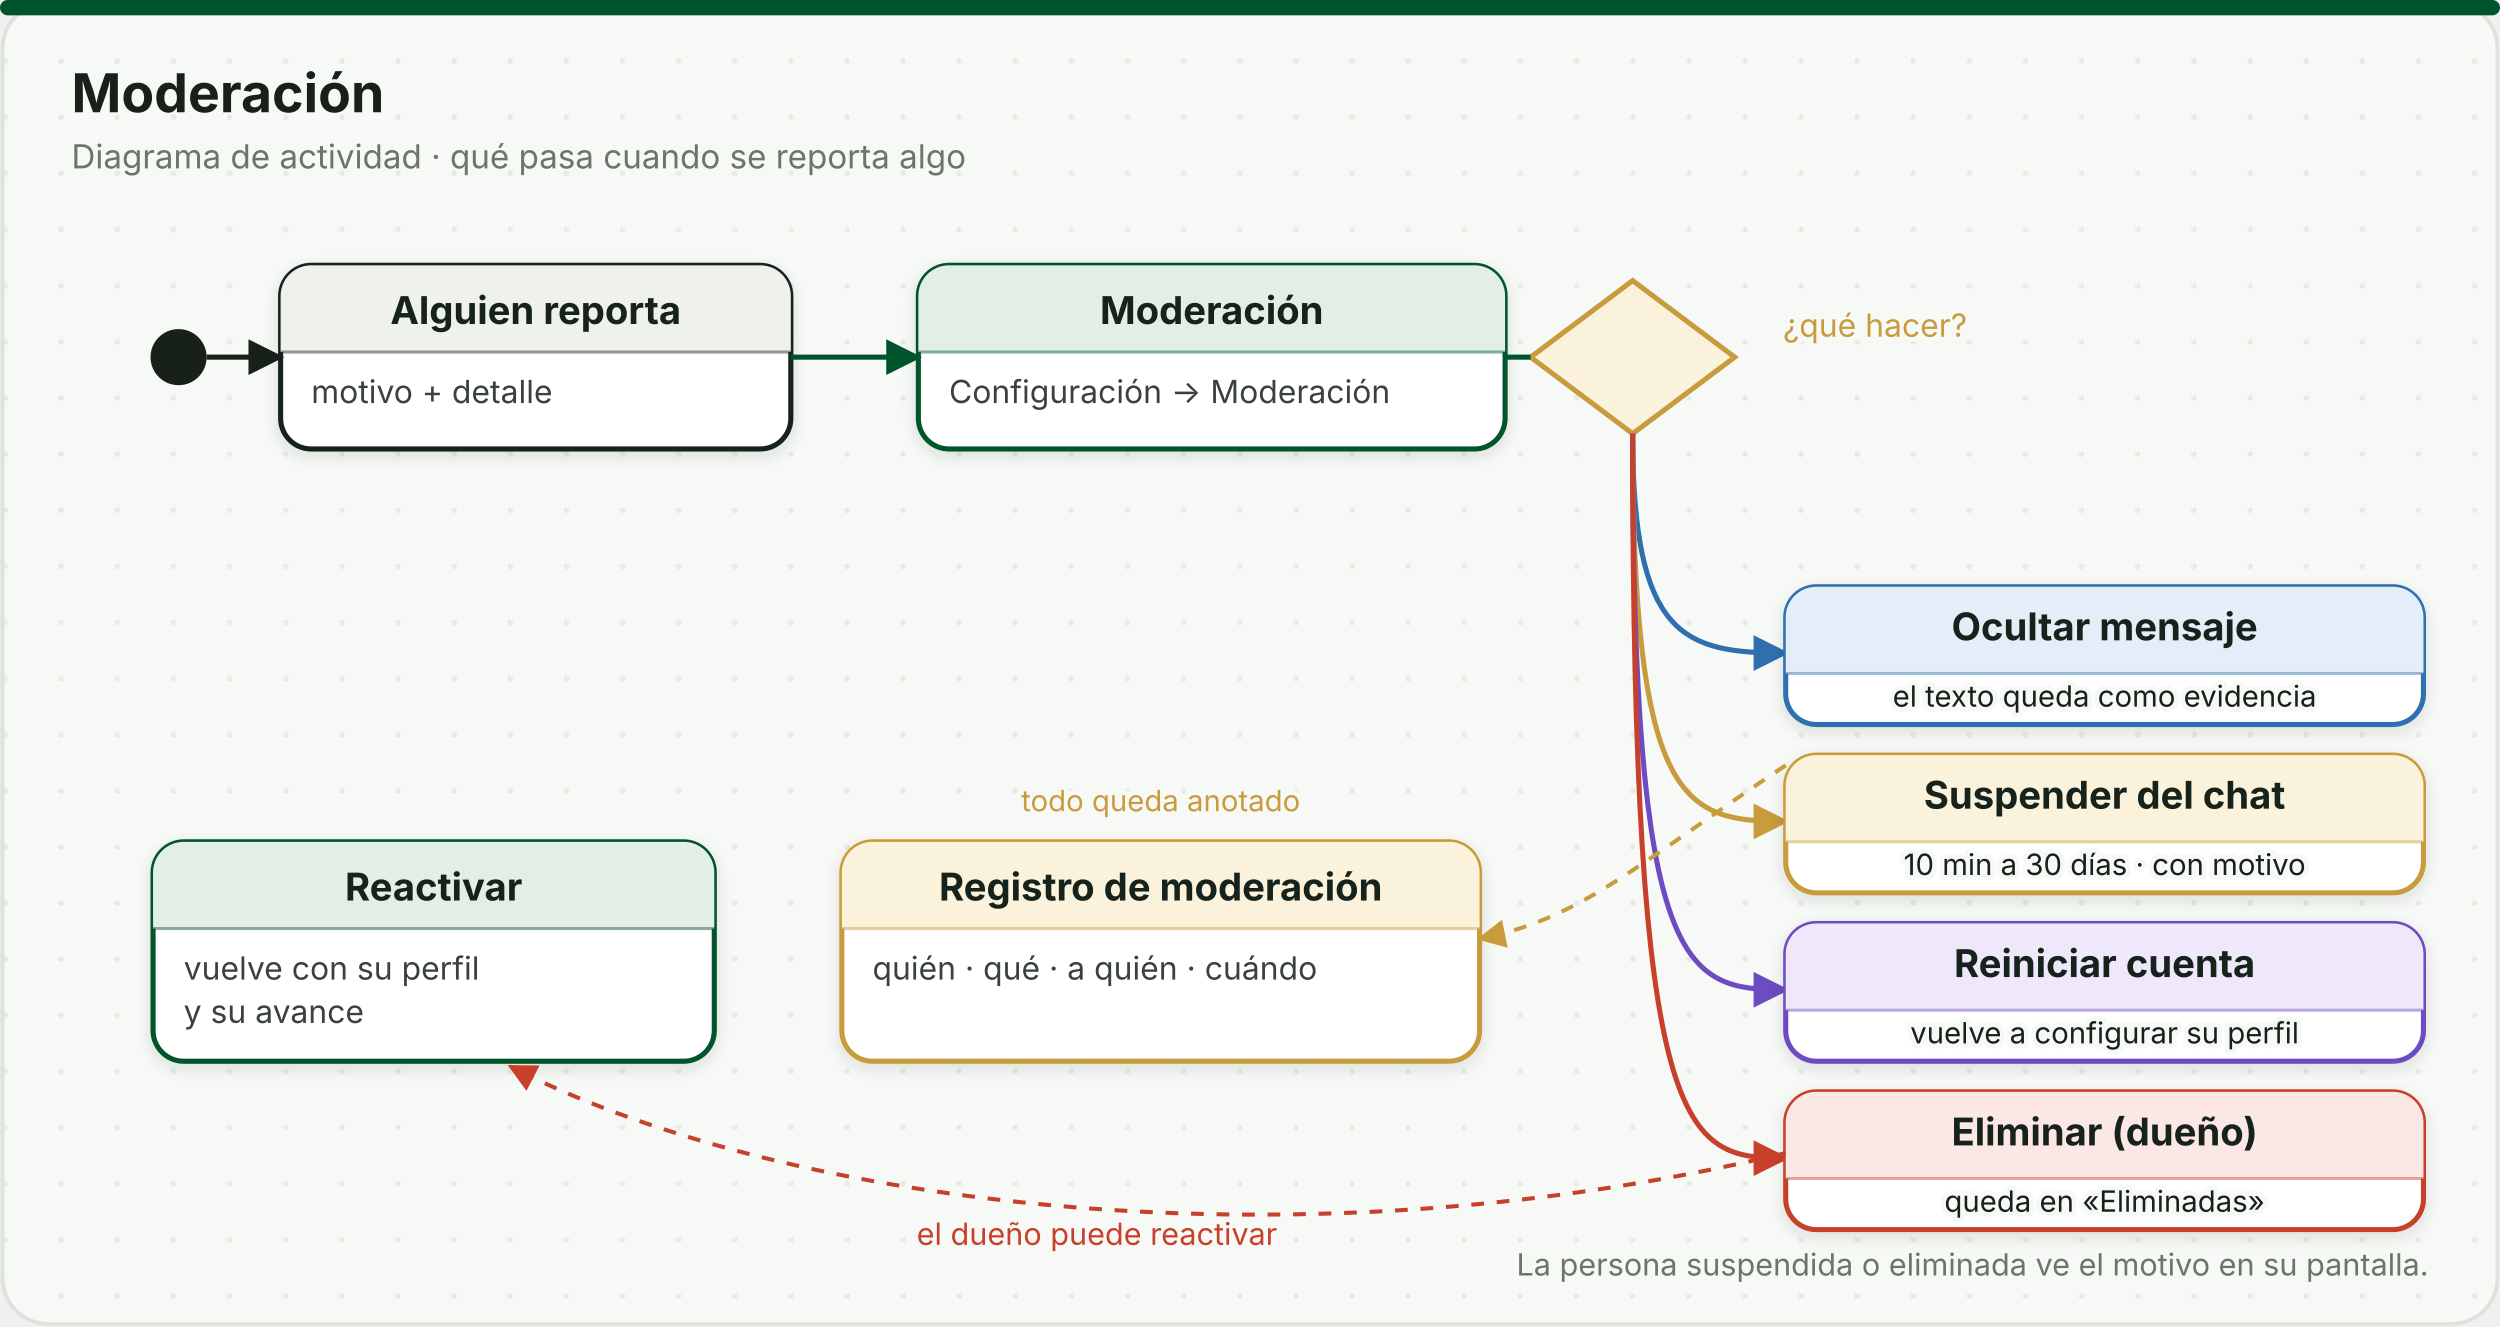
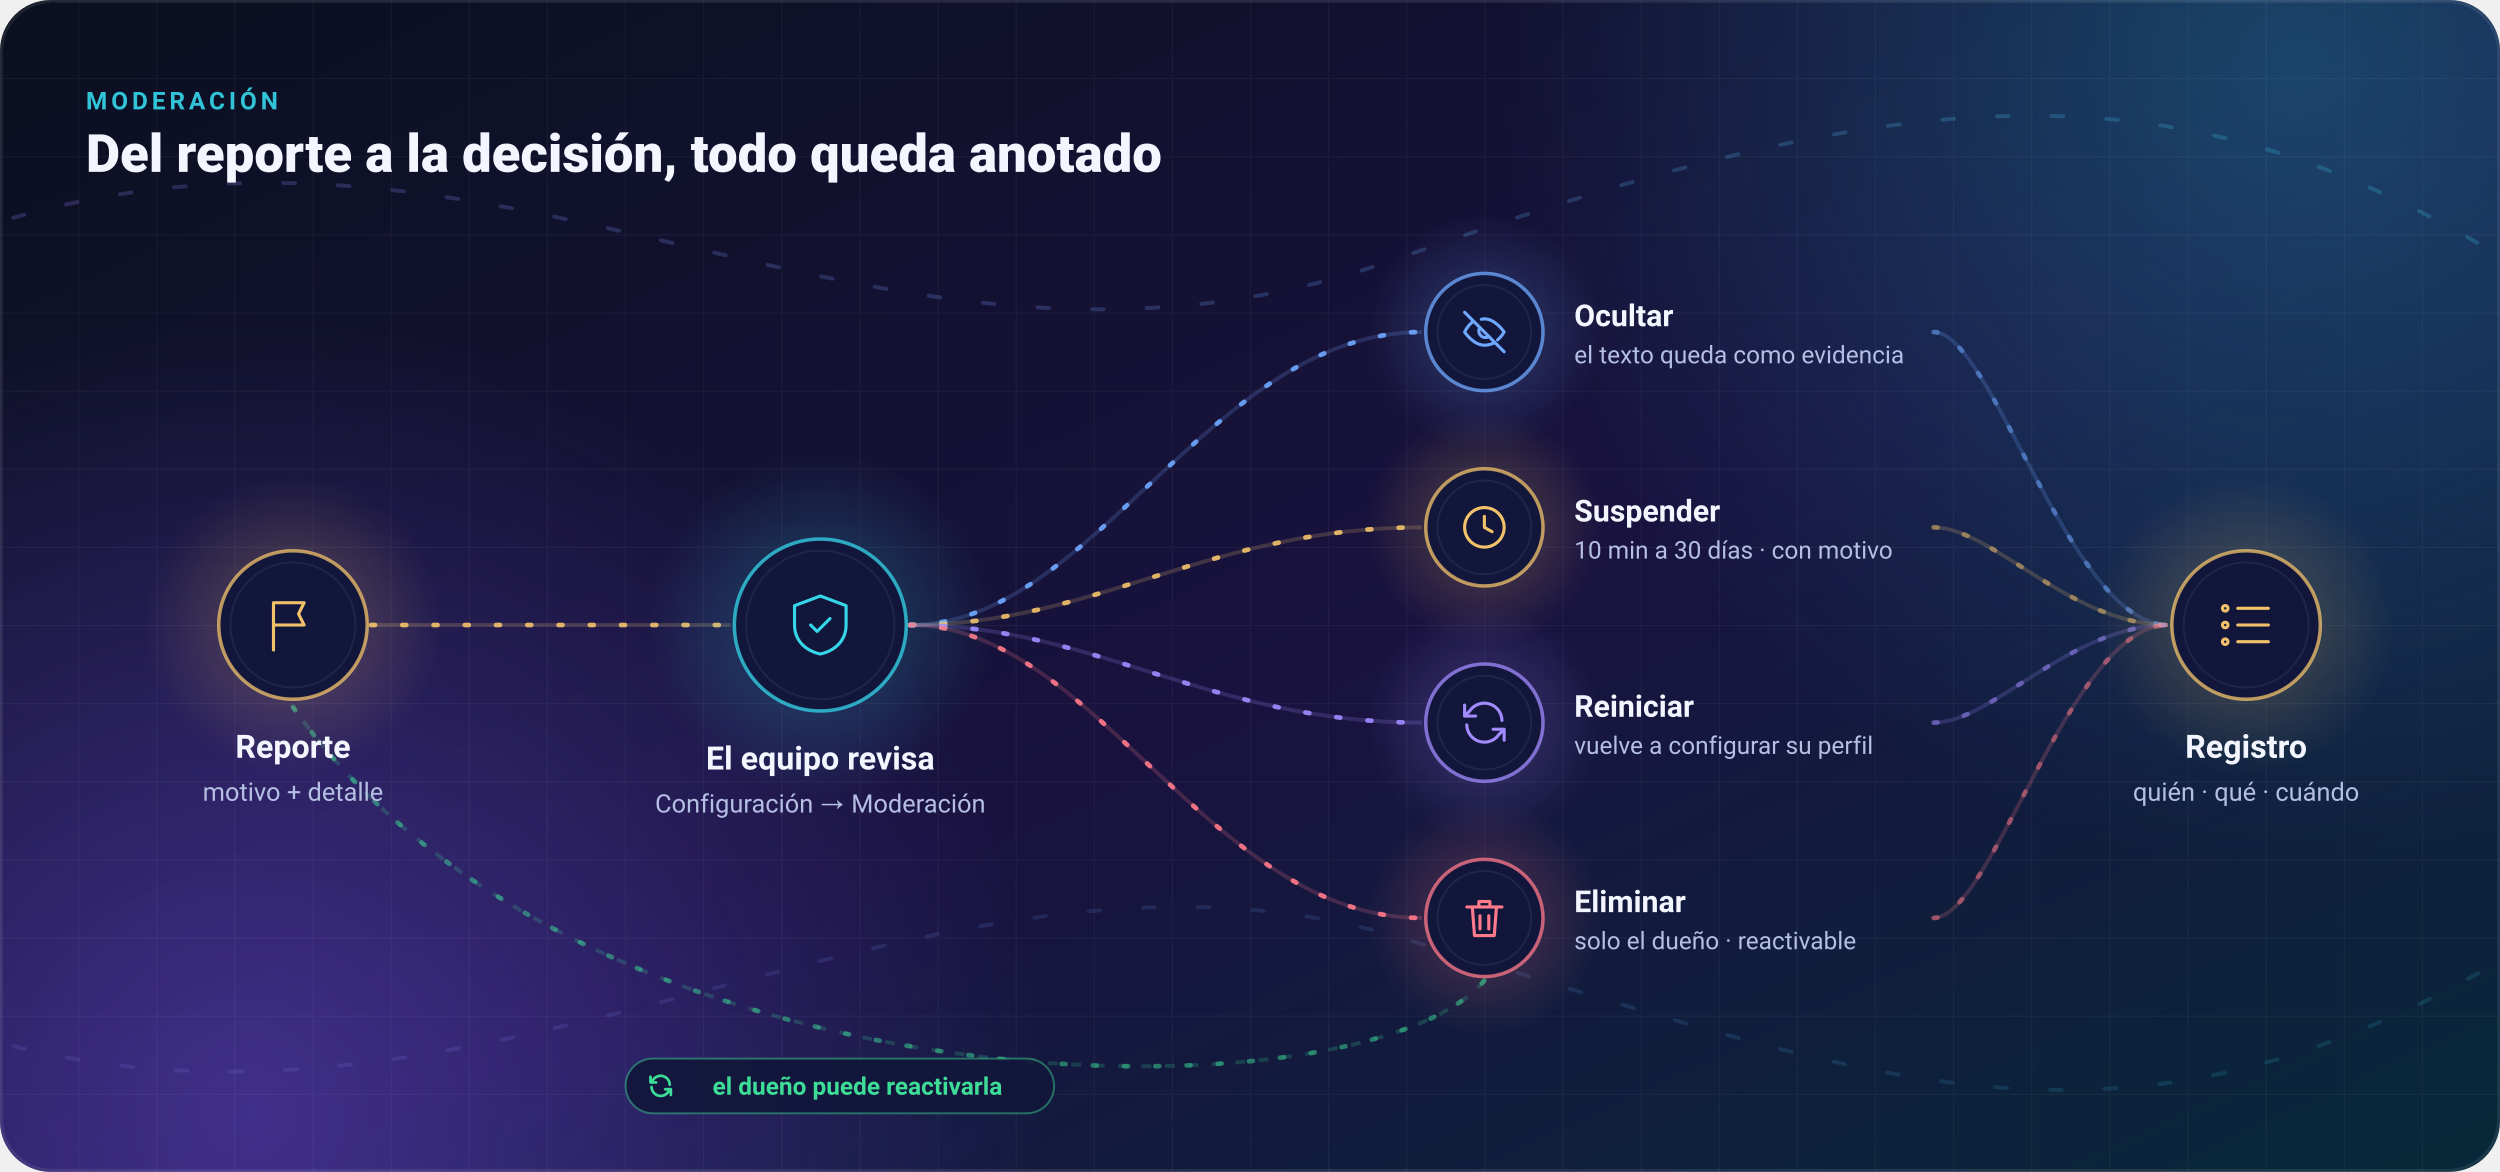
- <svg xmlns="http://www.w3.org/2000/svg" viewBox="0 0 980 520" width="980" height="520" role="img" aria-label="Moderación">
+ <svg xmlns="http://www.w3.org/2000/svg" viewBox="0 0 1280 600" width="1280" height="600" role="img" aria-label="Del reporte a la decisión, todo queda anotado">
  <defs>
-     <filter id="sh" x="-10%" y="-10%" width="120%" height="130%">
-       <feDropShadow dx="0" dy="2" stdDeviation="3" flood-color="#0b2a17" flood-opacity=".12" />
+     <linearGradient id="bg" x1="0" y1="0" x2="1" y2="1">
+       <stop offset="0" stop-color="#0B1020" />
+       <stop offset=".55" stop-color="#19123F" />
+       <stop offset="1" stop-color="#07293A" />
+     </linearGradient>
+     <linearGradient id="ink" x1="0" y1="0" x2="1" y2="0">
+       <stop offset="0" stop-color="#9B82FF" />
+       <stop offset=".5" stop-color="#6FA8FF" />
+       <stop offset="1" stop-color="#35D6EA" />
+     </linearGradient>
+     <radialGradient id="glow1" cx=".5" cy=".5" r=".5">
+       <stop offset="0" stop-color="#7C5CFF" stop-opacity=".40" />
+       <stop offset="1" stop-color="#7C5CFF" stop-opacity="0" />
+     </radialGradient>
+     <radialGradient id="glow2" cx=".5" cy=".5" r=".5">
+       <stop offset="0" stop-color="#22C8E6" stop-opacity=".28" />
+       <stop offset="1" stop-color="#22C8E6" stop-opacity="0" />
+     </radialGradient>
+     <radialGradient id="halo-green" cx=".5" cy=".5" r=".5">
+       <stop offset="0" stop-color="#3DDC97" stop-opacity=".55" />
+       <stop offset="1" stop-color="#3DDC97" stop-opacity="0" />
+     </radialGradient>
+     <radialGradient id="halo-gold" cx=".5" cy=".5" r=".5">
+       <stop offset="0" stop-color="#F2C26B" stop-opacity=".55" />
+       <stop offset="1" stop-color="#F2C26B" stop-opacity="0" />
+     </radialGradient>
+     <radialGradient id="halo-blue" cx=".5" cy=".5" r=".5">
+       <stop offset="0" stop-color="#6FA8FF" stop-opacity=".55" />
+       <stop offset="1" stop-color="#6FA8FF" stop-opacity="0" />
+     </radialGradient>
+     <radialGradient id="halo-red" cx=".5" cy=".5" r=".5">
+       <stop offset="0" stop-color="#FF7A8A" stop-opacity=".55" />
+       <stop offset="1" stop-color="#FF7A8A" stop-opacity="0" />
+     </radialGradient>
+     <radialGradient id="halo-violet" cx=".5" cy=".5" r=".5">
+       <stop offset="0" stop-color="#A18BFF" stop-opacity=".55" />
+       <stop offset="1" stop-color="#A18BFF" stop-opacity="0" />
+     </radialGradient>
+     <radialGradient id="halo-cyan" cx=".5" cy=".5" r=".5">
+       <stop offset="0" stop-color="#35D6EA" stop-opacity=".55" />
+       <stop offset="1" stop-color="#35D6EA" stop-opacity="0" />
+     </radialGradient>
+     <radialGradient id="halo-gray" cx=".5" cy=".5" r=".5">
+       <stop offset="0" stop-color="#8E9AC0" stop-opacity=".55" />
+       <stop offset="1" stop-color="#8E9AC0" stop-opacity="0" />
+     </radialGradient>
+     <pattern id="grid" width="40" height="40" patternUnits="userSpaceOnUse">
+       <path d="M40 0H0V40" fill="none" stroke="#fff" stroke-opacity=".045" />
+     </pattern>
+     <filter id="blur" x="-60%" y="-60%" width="220%" height="220%">
+       <feGaussianBlur stdDeviation="4" />
    </filter>
-     <marker id="ar-green" viewBox="0 0 10 10" refX="9" refY="5" markerWidth="7" markerHeight="7" orient="auto-start-reverse">
-       <path d="M0 0 L10 5 L0 10z" fill="#00542B" />
-     </marker>
-     <marker id="ar-gold" viewBox="0 0 10 10" refX="9" refY="5" markerWidth="7" markerHeight="7" orient="auto-start-reverse">
-       <path d="M0 0 L10 5 L0 10z" fill="#C89B3C" />
-     </marker>
-     <marker id="ar-blue" viewBox="0 0 10 10" refX="9" refY="5" markerWidth="7" markerHeight="7" orient="auto-start-reverse">
-       <path d="M0 0 L10 5 L0 10z" fill="#2F6FB0" />
-     </marker>
-     <marker id="ar-gray" viewBox="0 0 10 10" refX="9" refY="5" markerWidth="7" markerHeight="7" orient="auto-start-reverse">
-       <path d="M0 0 L10 5 L0 10z" fill="#6B7568" />
-     </marker>
-     <marker id="ar-red" viewBox="0 0 10 10" refX="9" refY="5" markerWidth="7" markerHeight="7" orient="auto-start-reverse">
-       <path d="M0 0 L10 5 L0 10z" fill="#C7402C" />
-     </marker>
-     <marker id="ar-violet" viewBox="0 0 10 10" refX="9" refY="5" markerWidth="7" markerHeight="7" orient="auto-start-reverse">
-       <path d="M0 0 L10 5 L0 10z" fill="#6D4BC2" />
-     </marker>
-     <marker id="ar-ink" viewBox="0 0 10 10" refX="9" refY="5" markerWidth="7" markerHeight="7" orient="auto-start-reverse">
-       <path d="M0 0 L10 5 L0 10z" fill="#17211A" />
-     </marker>
-     <pattern id="dots" width="22" height="22" patternUnits="userSpaceOnUse">
-       <circle cx="2" cy="2" r="1.1" fill="#DCE3D8" />
-     </pattern>
+     <clipPath id="card">
+       <rect width="1280" height="600" rx="26" />
+     </clipPath>
  </defs>
-   <rect x="1" y="1" width="978" height="518" rx="18" fill="#F7F9F6" stroke="#DDE3DA" stroke-width="1.5" />
-   <rect x="1" y="1" width="978" height="518" rx="18" fill="url(#dots)" opacity=".7" />
-   <rect x="0" y="0" width="980" height="6" rx="3" fill="#00542B" />
-   <text x="28" y="44" font-family="'Segoe UI', 'Inter', 'Helvetica Neue', Arial, sans-serif" font-size="21" font-weight="700" fill="#17211A">Moderación</text>
-   <text x="28" y="66" font-family="'Segoe UI', 'Inter', 'Helvetica Neue', Arial, sans-serif" font-size="13" fill="#6B7568">Diagrama de actividad · qué pasa cuando se reporta algo</text>
-   <circle cx="70" cy="140" r="11" fill="#17211A" />
-   <g filter="url(#sh)">
-     <rect x="110" y="104" width="200" height="72" rx="12" fill="#FFFFFF" stroke="#17211A" stroke-width="2" />
-     <path d="M110 116 a12 12 0 0 1 12 -12 h176 a12 12 0 0 1 12 12 v22 h-200z" fill="#EEF1EC" />
-     <line x1="110" y1="138" x2="310" y2="138" stroke="#17211A" stroke-width="1.2" opacity=".45" />
-     <text x="210" y="127" text-anchor="middle" font-family="'Segoe UI', 'Inter', 'Helvetica Neue', Arial, sans-serif" font-size="15" font-weight="700" fill="#17211A">Alguien reporta</text>
-     <text x="122" y="158" font-family="'Segoe UI', 'Inter', 'Helvetica Neue', Arial, sans-serif" font-size="12.5" fill="#17211A" opacity=".85">motivo + detalle</text>
-   </g>
-   <g filter="url(#sh)">
-     <rect x="360" y="104" width="230" height="72" rx="12" fill="#FFFFFF" stroke="#00542B" stroke-width="2" />
-     <path d="M360 116 a12 12 0 0 1 12 -12 h206 a12 12 0 0 1 12 12 v22 h-230z" fill="#E3EFE6" />
-     <line x1="360" y1="138" x2="590" y2="138" stroke="#00542B" stroke-width="1.2" opacity=".45" />
-     <text x="475" y="127" text-anchor="middle" font-family="'Segoe UI', 'Inter', 'Helvetica Neue', Arial, sans-serif" font-size="15" font-weight="700" fill="#17211A">Moderación</text>
-     <text x="372" y="158" font-family="'Segoe UI', 'Inter', 'Helvetica Neue', Arial, sans-serif" font-size="12.5" fill="#17211A" opacity=".85">Configuración → Moderación</text>
-   </g>
-   <path d="M81 140 L110 140" stroke="#17211A" stroke-width="2" marker-end="url(#ar-ink)" />
-   <path d="M310 140 L360 140" stroke="#00542B" stroke-width="2" marker-end="url(#ar-green)" />
-   <path d="M640 110 L680 140 L640 170 L600 140z" fill="#FBF2DC" stroke="#C89B3C" stroke-width="2" />
-   <path d="M590 140 L600 140" stroke="#00542B" stroke-width="2" />
-   <text x="735" y="132" text-anchor="middle" font-family="'Segoe UI', 'Inter', 'Helvetica Neue', Arial, sans-serif" font-size="12.5" fill="#C89B3C" paint-order="stroke" stroke="#F7F9F6" stroke-width="4" stroke-linejoin="round">¿qué hacer?</text>
-   <path d="M640 170 C 640 250, 660 256, 700 256" fill="none" stroke="#2F6FB0" stroke-width="2" marker-end="url(#ar-blue)" />
-   <g filter="url(#sh)">
-     <rect x="700" y="230" width="250" height="54" rx="12" fill="#FFFFFF" stroke="#2F6FB0" stroke-width="2" />
-     <path d="M700 242 a12 12 0 0 1 12 -12 h226 a12 12 0 0 1 12 12 v22 h-250z" fill="#E4EEF9" />
-     <line x1="700" y1="264" x2="950" y2="264" stroke="#2F6FB0" stroke-width="1.2" opacity=".45" />
-     <text x="825" y="251" text-anchor="middle" font-family="'Segoe UI', 'Inter', 'Helvetica Neue', Arial, sans-serif" font-size="15" font-weight="700" fill="#17211A">Ocultar mensaje</text>
-   </g>
-   <text x="825" y="277" text-anchor="middle" font-family="'Segoe UI', 'Inter', 'Helvetica Neue', Arial, sans-serif" font-size="11.5" fill="#17211A" paint-order="stroke" stroke="#F7F9F6" stroke-width="4" stroke-linejoin="round">el texto queda como evidencia</text>
-   <circle r="5" fill="#2F6FB0" opacity="0">
-     <animateMotion dur="2.2s" begin="0.5s" repeatCount="indefinite" path="M640 170 C 640 250, 660 256, 700 256" />
-     <animate attributeName="opacity" values="0;1;1;0" keyTimes="0;.1;.85;1" dur="2.2s" begin="0.5s" repeatCount="indefinite" />
-   </circle>
-   <path d="M640 170 C 640 316, 660 322, 700 322" fill="none" stroke="#C89B3C" stroke-width="2" marker-end="url(#ar-gold)" />
-   <g filter="url(#sh)">
-     <rect x="700" y="296" width="250" height="54" rx="12" fill="#FFFFFF" stroke="#C89B3C" stroke-width="2" />
-     <path d="M700 308 a12 12 0 0 1 12 -12 h226 a12 12 0 0 1 12 12 v22 h-250z" fill="#FBF2DC" />
-     <line x1="700" y1="330" x2="950" y2="330" stroke="#C89B3C" stroke-width="1.2" opacity=".45" />
-     <text x="825" y="317" text-anchor="middle" font-family="'Segoe UI', 'Inter', 'Helvetica Neue', Arial, sans-serif" font-size="15" font-weight="700" fill="#17211A">Suspender del chat</text>
-   </g>
-   <text x="825" y="343" text-anchor="middle" font-family="'Segoe UI', 'Inter', 'Helvetica Neue', Arial, sans-serif" font-size="11.5" fill="#17211A" paint-order="stroke" stroke="#F7F9F6" stroke-width="4" stroke-linejoin="round">10 min a 30 días · con motivo</text>
-   <circle r="5" fill="#C89B3C" opacity="0">
-     <animateMotion dur="2.2s" begin="1.05s" repeatCount="indefinite" path="M640 170 C 640 316, 660 322, 700 322" />
-     <animate attributeName="opacity" values="0;1;1;0" keyTimes="0;.1;.85;1" dur="2.2s" begin="1.05s" repeatCount="indefinite" />
-   </circle>
-   <path d="M640 170 C 640 382, 660 388, 700 388" fill="none" stroke="#6D4BC2" stroke-width="2" marker-end="url(#ar-violet)" />
-   <g filter="url(#sh)">
-     <rect x="700" y="362" width="250" height="54" rx="12" fill="#FFFFFF" stroke="#6D4BC2" stroke-width="2" />
-     <path d="M700 374 a12 12 0 0 1 12 -12 h226 a12 12 0 0 1 12 12 v22 h-250z" fill="#EEE8FA" />
-     <line x1="700" y1="396" x2="950" y2="396" stroke="#6D4BC2" stroke-width="1.2" opacity=".45" />
-     <text x="825" y="383" text-anchor="middle" font-family="'Segoe UI', 'Inter', 'Helvetica Neue', Arial, sans-serif" font-size="15" font-weight="700" fill="#17211A">Reiniciar cuenta</text>
-   </g>
-   <text x="825" y="409" text-anchor="middle" font-family="'Segoe UI', 'Inter', 'Helvetica Neue', Arial, sans-serif" font-size="11.5" fill="#17211A" paint-order="stroke" stroke="#F7F9F6" stroke-width="4" stroke-linejoin="round">vuelve a configurar su perfil</text>
-   <circle r="5" fill="#6D4BC2" opacity="0">
-     <animateMotion dur="2.2s" begin="1.6s" repeatCount="indefinite" path="M640 170 C 640 382, 660 388, 700 388" />
-     <animate attributeName="opacity" values="0;1;1;0" keyTimes="0;.1;.85;1" dur="2.2s" begin="1.6s" repeatCount="indefinite" />
-   </circle>
-   <path d="M640 170 C 640 448, 660 454, 700 454" fill="none" stroke="#C7402C" stroke-width="2" marker-end="url(#ar-red)" />
-   <g filter="url(#sh)">
-     <rect x="700" y="428" width="250" height="54" rx="12" fill="#FFFFFF" stroke="#C7402C" stroke-width="2" />
-     <path d="M700 440 a12 12 0 0 1 12 -12 h226 a12 12 0 0 1 12 12 v22 h-250z" fill="#FBE7E3" />
-     <line x1="700" y1="462" x2="950" y2="462" stroke="#C7402C" stroke-width="1.2" opacity=".45" />
-     <text x="825" y="449" text-anchor="middle" font-family="'Segoe UI', 'Inter', 'Helvetica Neue', Arial, sans-serif" font-size="15" font-weight="700" fill="#17211A">Eliminar (dueño)</text>
-   </g>
-   <text x="825" y="475" text-anchor="middle" font-family="'Segoe UI', 'Inter', 'Helvetica Neue', Arial, sans-serif" font-size="11.5" fill="#17211A" paint-order="stroke" stroke="#F7F9F6" stroke-width="4" stroke-linejoin="round">queda en «Eliminadas»</text>
-   <circle r="5" fill="#C7402C" opacity="0">
-     <animateMotion dur="2.2s" begin="2.15s" repeatCount="indefinite" path="M640 170 C 640 448, 660 454, 700 454" />
-     <animate attributeName="opacity" values="0;1;1;0" keyTimes="0;.1;.85;1" dur="2.2s" begin="2.15s" repeatCount="indefinite" />
-   </circle>
-   <g filter="url(#sh)">
-     <rect x="330" y="330" width="250" height="86" rx="12" fill="#FFFFFF" stroke="#C89B3C" stroke-width="2" />
-     <path d="M330 342 a12 12 0 0 1 12 -12 h226 a12 12 0 0 1 12 12 v22 h-250z" fill="#FBF2DC" />
-     <line x1="330" y1="364" x2="580" y2="364" stroke="#C89B3C" stroke-width="1.2" opacity=".45" />
-     <text x="455" y="353" text-anchor="middle" font-family="'Segoe UI', 'Inter', 'Helvetica Neue', Arial, sans-serif" font-size="15" font-weight="700" fill="#17211A">Registro de moderación</text>
-     <text x="342" y="384" font-family="'Segoe UI', 'Inter', 'Helvetica Neue', Arial, sans-serif" font-size="12.5" fill="#17211A" opacity=".85">quién · qué · a quién · cuándo</text>
-   </g>
-   <path d="M700 300 C 640 340, 620 360, 580 368" fill="none" stroke="#C89B3C" stroke-width="1.6" stroke-dasharray="5 5" marker-end="url(#ar-gold)" />
-   <g filter="url(#sh)">
-     <rect x="60" y="330" width="220" height="86" rx="12" fill="#FFFFFF" stroke="#00542B" stroke-width="2" />
-     <path d="M60 342 a12 12 0 0 1 12 -12 h196 a12 12 0 0 1 12 12 v22 h-220z" fill="#E3EFE6" />
-     <line x1="60" y1="364" x2="280" y2="364" stroke="#00542B" stroke-width="1.2" opacity=".45" />
-     <text x="170" y="353" text-anchor="middle" font-family="'Segoe UI', 'Inter', 'Helvetica Neue', Arial, sans-serif" font-size="15" font-weight="700" fill="#17211A">Reactivar</text>
-     <text x="72" y="384" font-family="'Segoe UI', 'Inter', 'Helvetica Neue', Arial, sans-serif" font-size="12.5" fill="#17211A" opacity=".85">vuelve con su perfil</text>
-     <text x="72" y="401" font-family="'Segoe UI', 'Inter', 'Helvetica Neue', Arial, sans-serif" font-size="12.5" fill="#17211A" opacity=".85">y su avance</text>
-   </g>
-   <path d="M700 452 C 500 500, 300 470, 200 418" fill="none" stroke="#C7402C" stroke-width="1.6" stroke-dasharray="5 5" marker-end="url(#ar-red)" />
-   <text x="430" y="488" text-anchor="middle" font-family="'Segoe UI', 'Inter', 'Helvetica Neue', Arial, sans-serif" font-size="12" fill="#C7402C" paint-order="stroke" stroke="#F7F9F6" stroke-width="4" stroke-linejoin="round">el dueño puede reactivar</text>
-   <text x="455" y="318" text-anchor="middle" font-family="'Segoe UI', 'Inter', 'Helvetica Neue', Arial, sans-serif" font-size="11.5" fill="#C89B3C" paint-order="stroke" stroke="#F7F9F6" stroke-width="4" stroke-linejoin="round">todo queda anotado</text>
-   <circle r="5" fill="#17211A" opacity="0">
-     <animateMotion dur="2.6s" begin="0s" repeatCount="indefinite" path="M81 140 L110 140 M310 140 L600 140" />
-     <animate attributeName="opacity" values="0;1;1;0" keyTimes="0;.1;.85;1" dur="2.6s" begin="0s" repeatCount="indefinite" />
-   </circle>
-   <text x="952" y="500" text-anchor="end" font-family="'Segoe UI', 'Inter', 'Helvetica Neue', Arial, sans-serif" font-size="12" fill="#6B7568">La persona suspendida o eliminada ve el motivo en su pantalla.</text>
+   <style>
+   text { font-family: ui-sans-serif, system-ui, -apple-system, 'Segoe UI', Roboto, Helvetica, Arial, sans-serif }
+   .flow { fill: none; stroke: url(#ink); stroke-width: 2; stroke-linecap: round; stroke-dasharray: 6 22; opacity: .22; animation: run 12s linear infinite }
+   .flow.b { animation-duration: 17s; opacity: .14 }
+   .lnk { fill: none; stroke-width: 2.4; stroke-linecap: round; stroke-dasharray: 2 14; animation: run 3.2s linear infinite }
+   .lnk.slow { animation-duration: 5s }
+   @keyframes run { to { stroke-dashoffset: -560 } }
+   @media (prefers-reduced-motion: reduce) { .flow, .lnk { animation: none } }
+ </style>
+   <g clip-path="url(#card)">
+     <rect width="1280" height="600" fill="url(#bg)" />
+     <circle cx="128" cy="570" r="409.6" fill="url(#glow1)" />
+     <circle cx="1177.6" cy="36" r="409.6" fill="url(#glow2)" />
+     <rect width="1280" height="600" fill="url(#grid)" />
+     <path class="flow" d="M-20 120C256 24 448 228 716.8 132S1126.4 30 1300 144" />
+     <path class="flow b" d="M-20 528C243.2 612 473.6 408 716.8 480S1088 612 1300 480" />
+   </g>
+   <rect x=".75" y=".75" width="1278.5" height="598.5" rx="26" fill="none" stroke="#fff" stroke-opacity=".08" stroke-width="1.5" />
+   <text x="44" y="56" font-size="12.5" font-weight="700" letter-spacing=".16em" fill="#35D6EA" opacity=".9">MODERACIÓN</text>
+   <text x="44" y="88" font-size="27" font-weight="800" fill="#F3F6FF">Del reporte a la decisión, todo queda anotado</text>
+   <path d="M190 320 L374 320" fill="none" stroke="#F2C26B" stroke-opacity=".2" stroke-width="2" />
+   <path class="lnk" d="M190 320 L374 320" stroke="#F2C26B" stroke-opacity="0.9" />
+   <g opacity="0">
+     <animate attributeName="opacity" values="0;1;1;0" keyTimes="0;.08;.88;1" dur="2s" begin="0s" repeatCount="indefinite" />
+     <circle r="10.8" fill="#F2C26B" opacity=".45" filter="url(#blur)">
+       <animateMotion dur="2s" begin="0s" repeatCount="indefinite" path="M190 320 L374 320" />
+     </circle>
+     <circle r="4.5" fill="#fff">
+       <animateMotion dur="2s" begin="0s" repeatCount="indefinite" path="M190 320 L374 320" />
+     </circle>
+   </g>
+   <path d="M466 320 C 560 320, 620 170, 728 170" fill="none" stroke="#6FA8FF" stroke-opacity=".2" stroke-width="2" />
+   <path class="lnk" d="M466 320 C 560 320, 620 170, 728 170" stroke="#6FA8FF" stroke-opacity="0.9" />
+   <path d="M990 170 C 1020 170, 1060 320, 1110 320" fill="none" stroke="#6FA8FF" stroke-opacity=".2" stroke-width="2" />
+   <path class="lnk slow" d="M990 170 C 1020 170, 1060 320, 1110 320" stroke="#6FA8FF" stroke-opacity="0.5" />
+   <g opacity="0">
+     <animate attributeName="opacity" values="0;1;1;0" keyTimes="0;.08;.88;1" dur="2.6s" begin="0.6s" repeatCount="indefinite" />
+     <circle r="9.6" fill="#6FA8FF" opacity=".45" filter="url(#blur)">
+       <animateMotion dur="2.6s" begin="0.6s" repeatCount="indefinite" path="M466 320 C 560 320, 620 170, 728 170" />
+     </circle>
+     <circle r="4" fill="#fff">
+       <animateMotion dur="2.6s" begin="0.6s" repeatCount="indefinite" path="M466 320 C 560 320, 620 170, 728 170" />
+     </circle>
+   </g>
+   <g>
+     <circle cx="760" cy="170" r="60" fill="url(#halo-blue)" opacity=".5" />
+     <circle cx="760" cy="170" r="30" fill="#12163A" stroke="#6FA8FF" stroke-opacity=".75" stroke-width="1.8" />
+     <circle cx="760" cy="170" r="24" fill="none" stroke="#fff" stroke-opacity=".06" />
+     <g transform="translate(746.5 156.5) scale(1.125)" fill="none" stroke="#6FA8FF" stroke-width="1.42" stroke-linecap="round" stroke-linejoin="round">
+       <path d="M3 3l18 18M10.6 6.2A9.6 9.6 0 0 1 12 6c5 0 9 6 9 6a15 15 0 0 1-3 3.6M6.4 7.6C4.3 9.2 3 12 3 12s4 6 9 6c1.6 0 3-.4 4.3-1" />
+       <path d="M9.9 10a3 3 0 0 0 4.1 4.1" />
+     </g>
+   </g>
+   <text x="806" y="167" font-size="15.5" font-weight="700" fill="#F3F6FF">Ocultar</text>
+   <text x="806" y="186" font-size="12.5" fill="#B4BFE3">el texto queda como evidencia</text>
+   <path d="M466 320 C 560 320, 620 270, 728 270" fill="none" stroke="#F2C26B" stroke-opacity=".2" stroke-width="2" />
+   <path class="lnk" d="M466 320 C 560 320, 620 270, 728 270" stroke="#F2C26B" stroke-opacity="0.9" />
+   <path d="M990 270 C 1020 270, 1060 320, 1110 320" fill="none" stroke="#F2C26B" stroke-opacity=".2" stroke-width="2" />
+   <path class="lnk slow" d="M990 270 C 1020 270, 1060 320, 1110 320" stroke="#F2C26B" stroke-opacity="0.5" />
+   <g opacity="0">
+     <animate attributeName="opacity" values="0;1;1;0" keyTimes="0;.08;.88;1" dur="2.6s" begin="1.05s" repeatCount="indefinite" />
+     <circle r="9.6" fill="#F2C26B" opacity=".45" filter="url(#blur)">
+       <animateMotion dur="2.6s" begin="1.05s" repeatCount="indefinite" path="M466 320 C 560 320, 620 270, 728 270" />
+     </circle>
+     <circle r="4" fill="#fff">
+       <animateMotion dur="2.6s" begin="1.05s" repeatCount="indefinite" path="M466 320 C 560 320, 620 270, 728 270" />
+     </circle>
+   </g>
+   <g>
+     <circle cx="760" cy="270" r="60" fill="url(#halo-gold)" opacity=".5" />
+     <circle cx="760" cy="270" r="30" fill="#12163A" stroke="#F2C26B" stroke-opacity=".75" stroke-width="1.8" />
+     <circle cx="760" cy="270" r="24" fill="none" stroke="#fff" stroke-opacity=".06" />
+     <g transform="translate(746.5 256.5) scale(1.125)" fill="none" stroke="#F2C26B" stroke-width="1.42" stroke-linecap="round" stroke-linejoin="round">
+       <circle cx="12" cy="12" r="9" />
+       <path d="M12 7v5l3.5 2" />
+     </g>
+   </g>
+   <text x="806" y="267" font-size="15.5" font-weight="700" fill="#F3F6FF">Suspender</text>
+   <text x="806" y="286" font-size="12.5" fill="#B4BFE3">10 min a 30 días · con motivo</text>
+   <path d="M466 320 C 560 320, 620 370, 728 370" fill="none" stroke="#A18BFF" stroke-opacity=".2" stroke-width="2" />
+   <path class="lnk" d="M466 320 C 560 320, 620 370, 728 370" stroke="#A18BFF" stroke-opacity="0.9" />
+   <path d="M990 370 C 1020 370, 1060 320, 1110 320" fill="none" stroke="#A18BFF" stroke-opacity=".2" stroke-width="2" />
+   <path class="lnk slow" d="M990 370 C 1020 370, 1060 320, 1110 320" stroke="#A18BFF" stroke-opacity="0.5" />
+   <g opacity="0">
+     <animate attributeName="opacity" values="0;1;1;0" keyTimes="0;.08;.88;1" dur="2.6s" begin="1.5s" repeatCount="indefinite" />
+     <circle r="9.6" fill="#A18BFF" opacity=".45" filter="url(#blur)">
+       <animateMotion dur="2.6s" begin="1.5s" repeatCount="indefinite" path="M466 320 C 560 320, 620 370, 728 370" />
+     </circle>
+     <circle r="4" fill="#fff">
+       <animateMotion dur="2.6s" begin="1.5s" repeatCount="indefinite" path="M466 320 C 560 320, 620 370, 728 370" />
+     </circle>
+   </g>
+   <g>
+     <circle cx="760" cy="370" r="60" fill="url(#halo-violet)" opacity=".5" />
+     <circle cx="760" cy="370" r="30" fill="#12163A" stroke="#A18BFF" stroke-opacity=".75" stroke-width="1.8" />
+     <circle cx="760" cy="370" r="24" fill="none" stroke="#fff" stroke-opacity=".06" />
+     <g transform="translate(746.5 356.5) scale(1.125)" fill="none" stroke="#A18BFF" stroke-width="1.42" stroke-linecap="round" stroke-linejoin="round">
+       <path d="M20 11a8 8 0 0 0-14.6-4.4L3 9M3 4v5h5M4 13a8 8 0 0 0 14.6 4.4L21 15M21 20v-5h-5" />
+     </g>
+   </g>
+   <text x="806" y="367" font-size="15.5" font-weight="700" fill="#F3F6FF">Reiniciar</text>
+   <text x="806" y="386" font-size="12.5" fill="#B4BFE3">vuelve a configurar su perfil</text>
+   <path d="M466 320 C 560 320, 620 470, 728 470" fill="none" stroke="#FF7A8A" stroke-opacity=".2" stroke-width="2" />
+   <path class="lnk" d="M466 320 C 560 320, 620 470, 728 470" stroke="#FF7A8A" stroke-opacity="0.9" />
+   <path d="M990 470 C 1020 470, 1060 320, 1110 320" fill="none" stroke="#FF7A8A" stroke-opacity=".2" stroke-width="2" />
+   <path class="lnk slow" d="M990 470 C 1020 470, 1060 320, 1110 320" stroke="#FF7A8A" stroke-opacity="0.5" />
+   <g opacity="0">
+     <animate attributeName="opacity" values="0;1;1;0" keyTimes="0;.08;.88;1" dur="2.6s" begin="1.95s" repeatCount="indefinite" />
+     <circle r="9.6" fill="#FF7A8A" opacity=".45" filter="url(#blur)">
+       <animateMotion dur="2.6s" begin="1.95s" repeatCount="indefinite" path="M466 320 C 560 320, 620 470, 728 470" />
+     </circle>
+     <circle r="4" fill="#fff">
+       <animateMotion dur="2.6s" begin="1.95s" repeatCount="indefinite" path="M466 320 C 560 320, 620 470, 728 470" />
+     </circle>
+   </g>
+   <g>
+     <circle cx="760" cy="470" r="60" fill="url(#halo-red)" opacity=".5" />
+     <circle cx="760" cy="470" r="30" fill="#12163A" stroke="#FF7A8A" stroke-opacity=".75" stroke-width="1.8" />
+     <circle cx="760" cy="470" r="24" fill="none" stroke="#fff" stroke-opacity=".06" />
+     <g transform="translate(746.5 456.5) scale(1.125)" fill="none" stroke="#FF7A8A" stroke-width="1.42" stroke-linecap="round" stroke-linejoin="round">
+       <path d="M4 7h16M9.5 7V4.5h5V7M6.5 7l1 13h9l1-13M10 11v6M14 11v6" />
+     </g>
+   </g>
+   <text x="806" y="467" font-size="15.5" font-weight="700" fill="#F3F6FF">Eliminar</text>
+   <text x="806" y="486" font-size="12.5" fill="#B4BFE3">solo el dueño · reactivable</text>
+   <path d="M760 502 C 700 575, 300 575, 150 362" fill="none" stroke="#3DDC97" stroke-opacity=".2" stroke-width="2" stroke-dasharray="5 7" />
+   <path class="lnk slow" d="M760 502 C 700 575, 300 575, 150 362" stroke="#3DDC97" stroke-opacity="0.5" />
+   <g>
+     <rect x="320.3" y="542" width="219.4" height="28" rx="14" fill="#12163A" fill-opacity=".92" stroke="#3DDC97" stroke-opacity=".45" />
+     <g transform="translate(331.3 549) scale(.58)" fill="none" stroke="#3DDC97" stroke-width="2.4" stroke-linecap="round" stroke-linejoin="round">
+       <path d="M20 11a8 8 0 0 0-14.6-4.4L3 9M3 4v5h5M4 13a8 8 0 0 0 14.6 4.4L21 15M21 20v-5h-5" />
+     </g>
+     <text x="439.0" y="560.5" text-anchor="middle" font-size="12.5" font-weight="600" fill="#3DDC97">el dueño puede reactivarla</text>
+   </g>
+   <g>
+     <circle cx="150" cy="320" r="76" fill="url(#halo-gold)" opacity=".5" />
+     <circle cx="150" cy="320" r="38" fill="#12163A" stroke="#F2C26B" stroke-opacity=".75" stroke-width="1.8" />
+     <circle cx="150" cy="320" r="32" fill="none" stroke="#fff" stroke-opacity=".06" />
+     <g transform="translate(132.9 302.9) scale(1.425)" fill="none" stroke="#F2C26B" stroke-width="1.12" stroke-linecap="round" stroke-linejoin="round">
+       <path d="M5 21V4M5 4h11l-2 4 2 4H5" />
+     </g>
+     <text x="150" y="388" text-anchor="middle" font-size="16.5" font-weight="700" fill="#F3F6FF">Reporte</text>
+     <text x="150" y="410" text-anchor="middle" font-size="13" fill="#B4BFE3">motivo + detalle</text>
+   </g>
+   <g>
+     <circle cx="420" cy="320" r="88" fill="url(#halo-cyan)" opacity=".5" />
+     <circle cx="420" cy="320" r="44" fill="#12163A" stroke="#35D6EA" stroke-opacity=".75" stroke-width="1.8" />
+     <circle cx="420" cy="320" r="38" fill="none" stroke="#fff" stroke-opacity=".06" />
+     <g transform="translate(400.2 300.2) scale(1.650)" fill="none" stroke="#35D6EA" stroke-width="0.97" stroke-linecap="round" stroke-linejoin="round">
+       <path d="M12 3 20 6v6c0 4.8-3.4 8-8 9-4.6-1-8-4.2-8-9V6z" />
+       <path d="M9 12l2 2 4-4" />
+     </g>
+     <text x="420" y="394" text-anchor="middle" font-size="16.5" font-weight="700" fill="#F3F6FF">El equipo revisa</text>
+     <text x="420" y="416" text-anchor="middle" font-size="13" fill="#B4BFE3">Configuración → Moderación</text>
+   </g>
+   <g>
+     <circle cx="1150" cy="320" r="76" fill="url(#halo-gold)" opacity=".5" />
+     <circle cx="1150" cy="320" r="38" fill="#12163A" stroke="#F2C26B" stroke-opacity=".75" stroke-width="1.8" />
+     <circle cx="1150" cy="320" r="32" fill="none" stroke="#fff" stroke-opacity=".06" />
+     <g transform="translate(1132.9 302.9) scale(1.425)" fill="none" stroke="#F2C26B" stroke-width="1.12" stroke-linecap="round" stroke-linejoin="round">
+       <path d="M9 6h11M9 12h11M9 18h11" />
+       <circle cx="4.5" cy="6" r="1" />
+       <circle cx="4.5" cy="12" r="1" />
+       <circle cx="4.5" cy="18" r="1" />
+     </g>
+     <text x="1150" y="388" text-anchor="middle" font-size="16.5" font-weight="700" fill="#F3F6FF">Registro</text>
+     <text x="1150" y="410" text-anchor="middle" font-size="13" fill="#B4BFE3">quién · qué · cuándo</text>
+   </g>
</svg>
